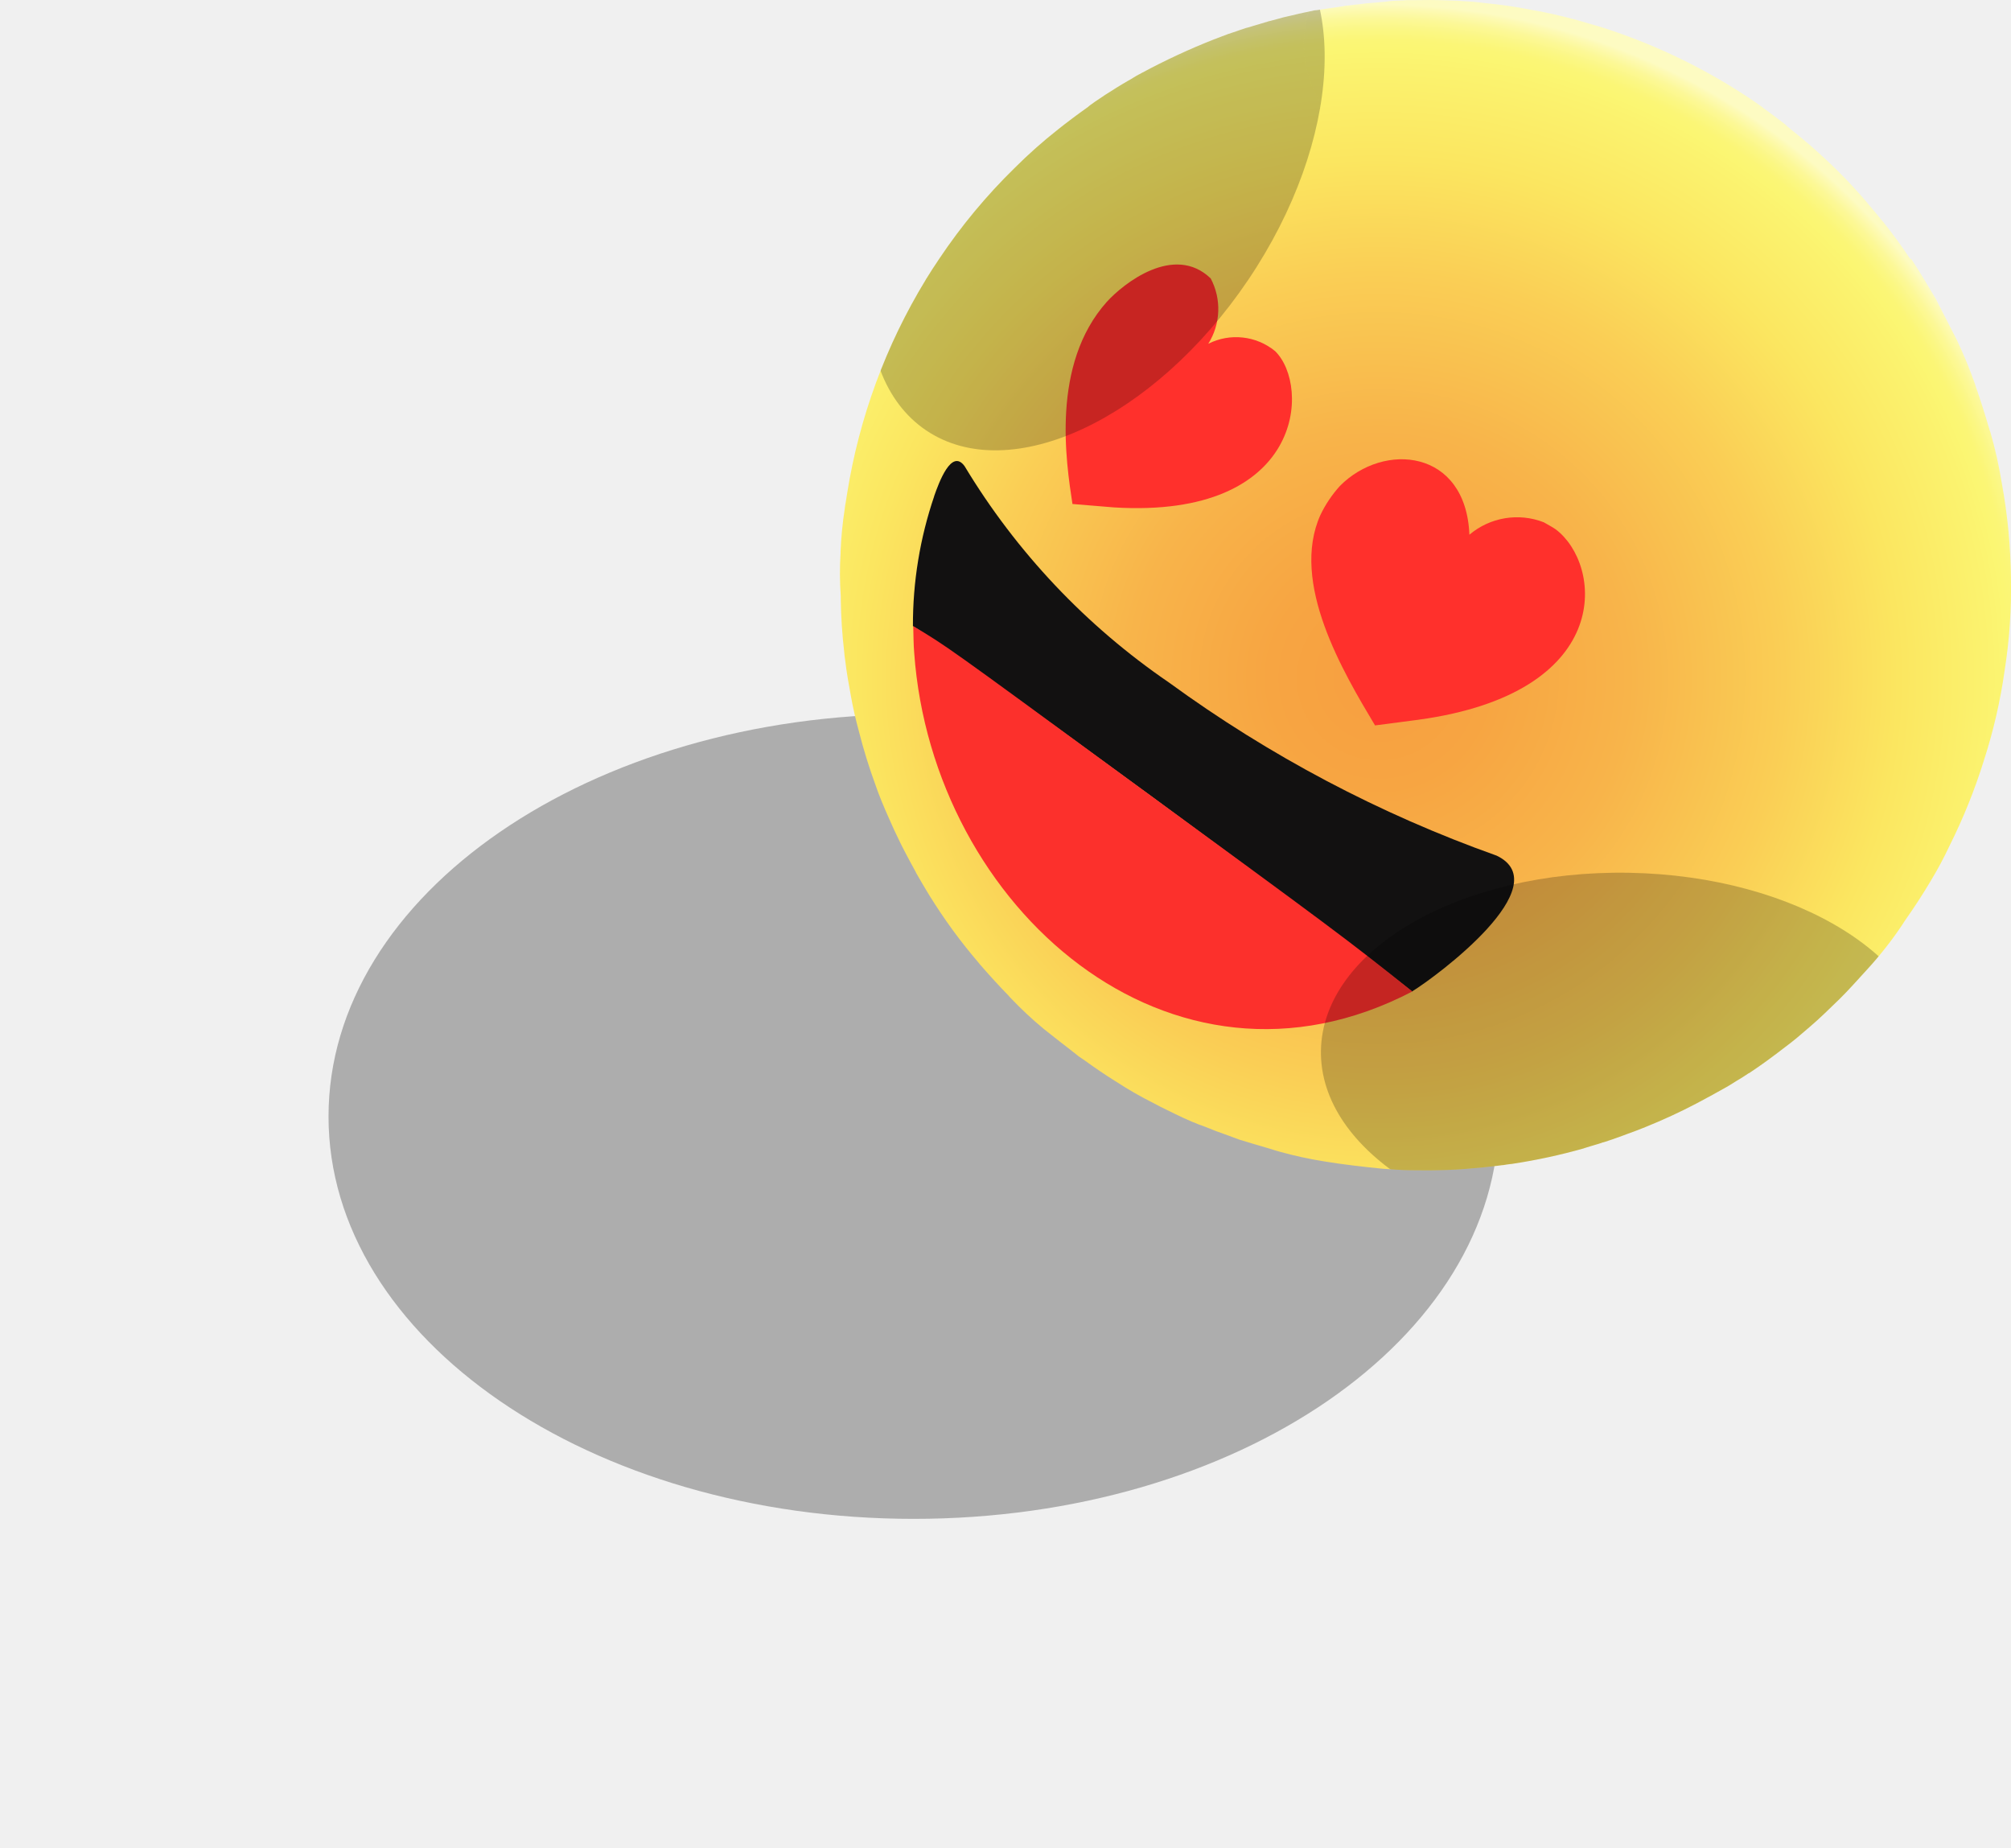
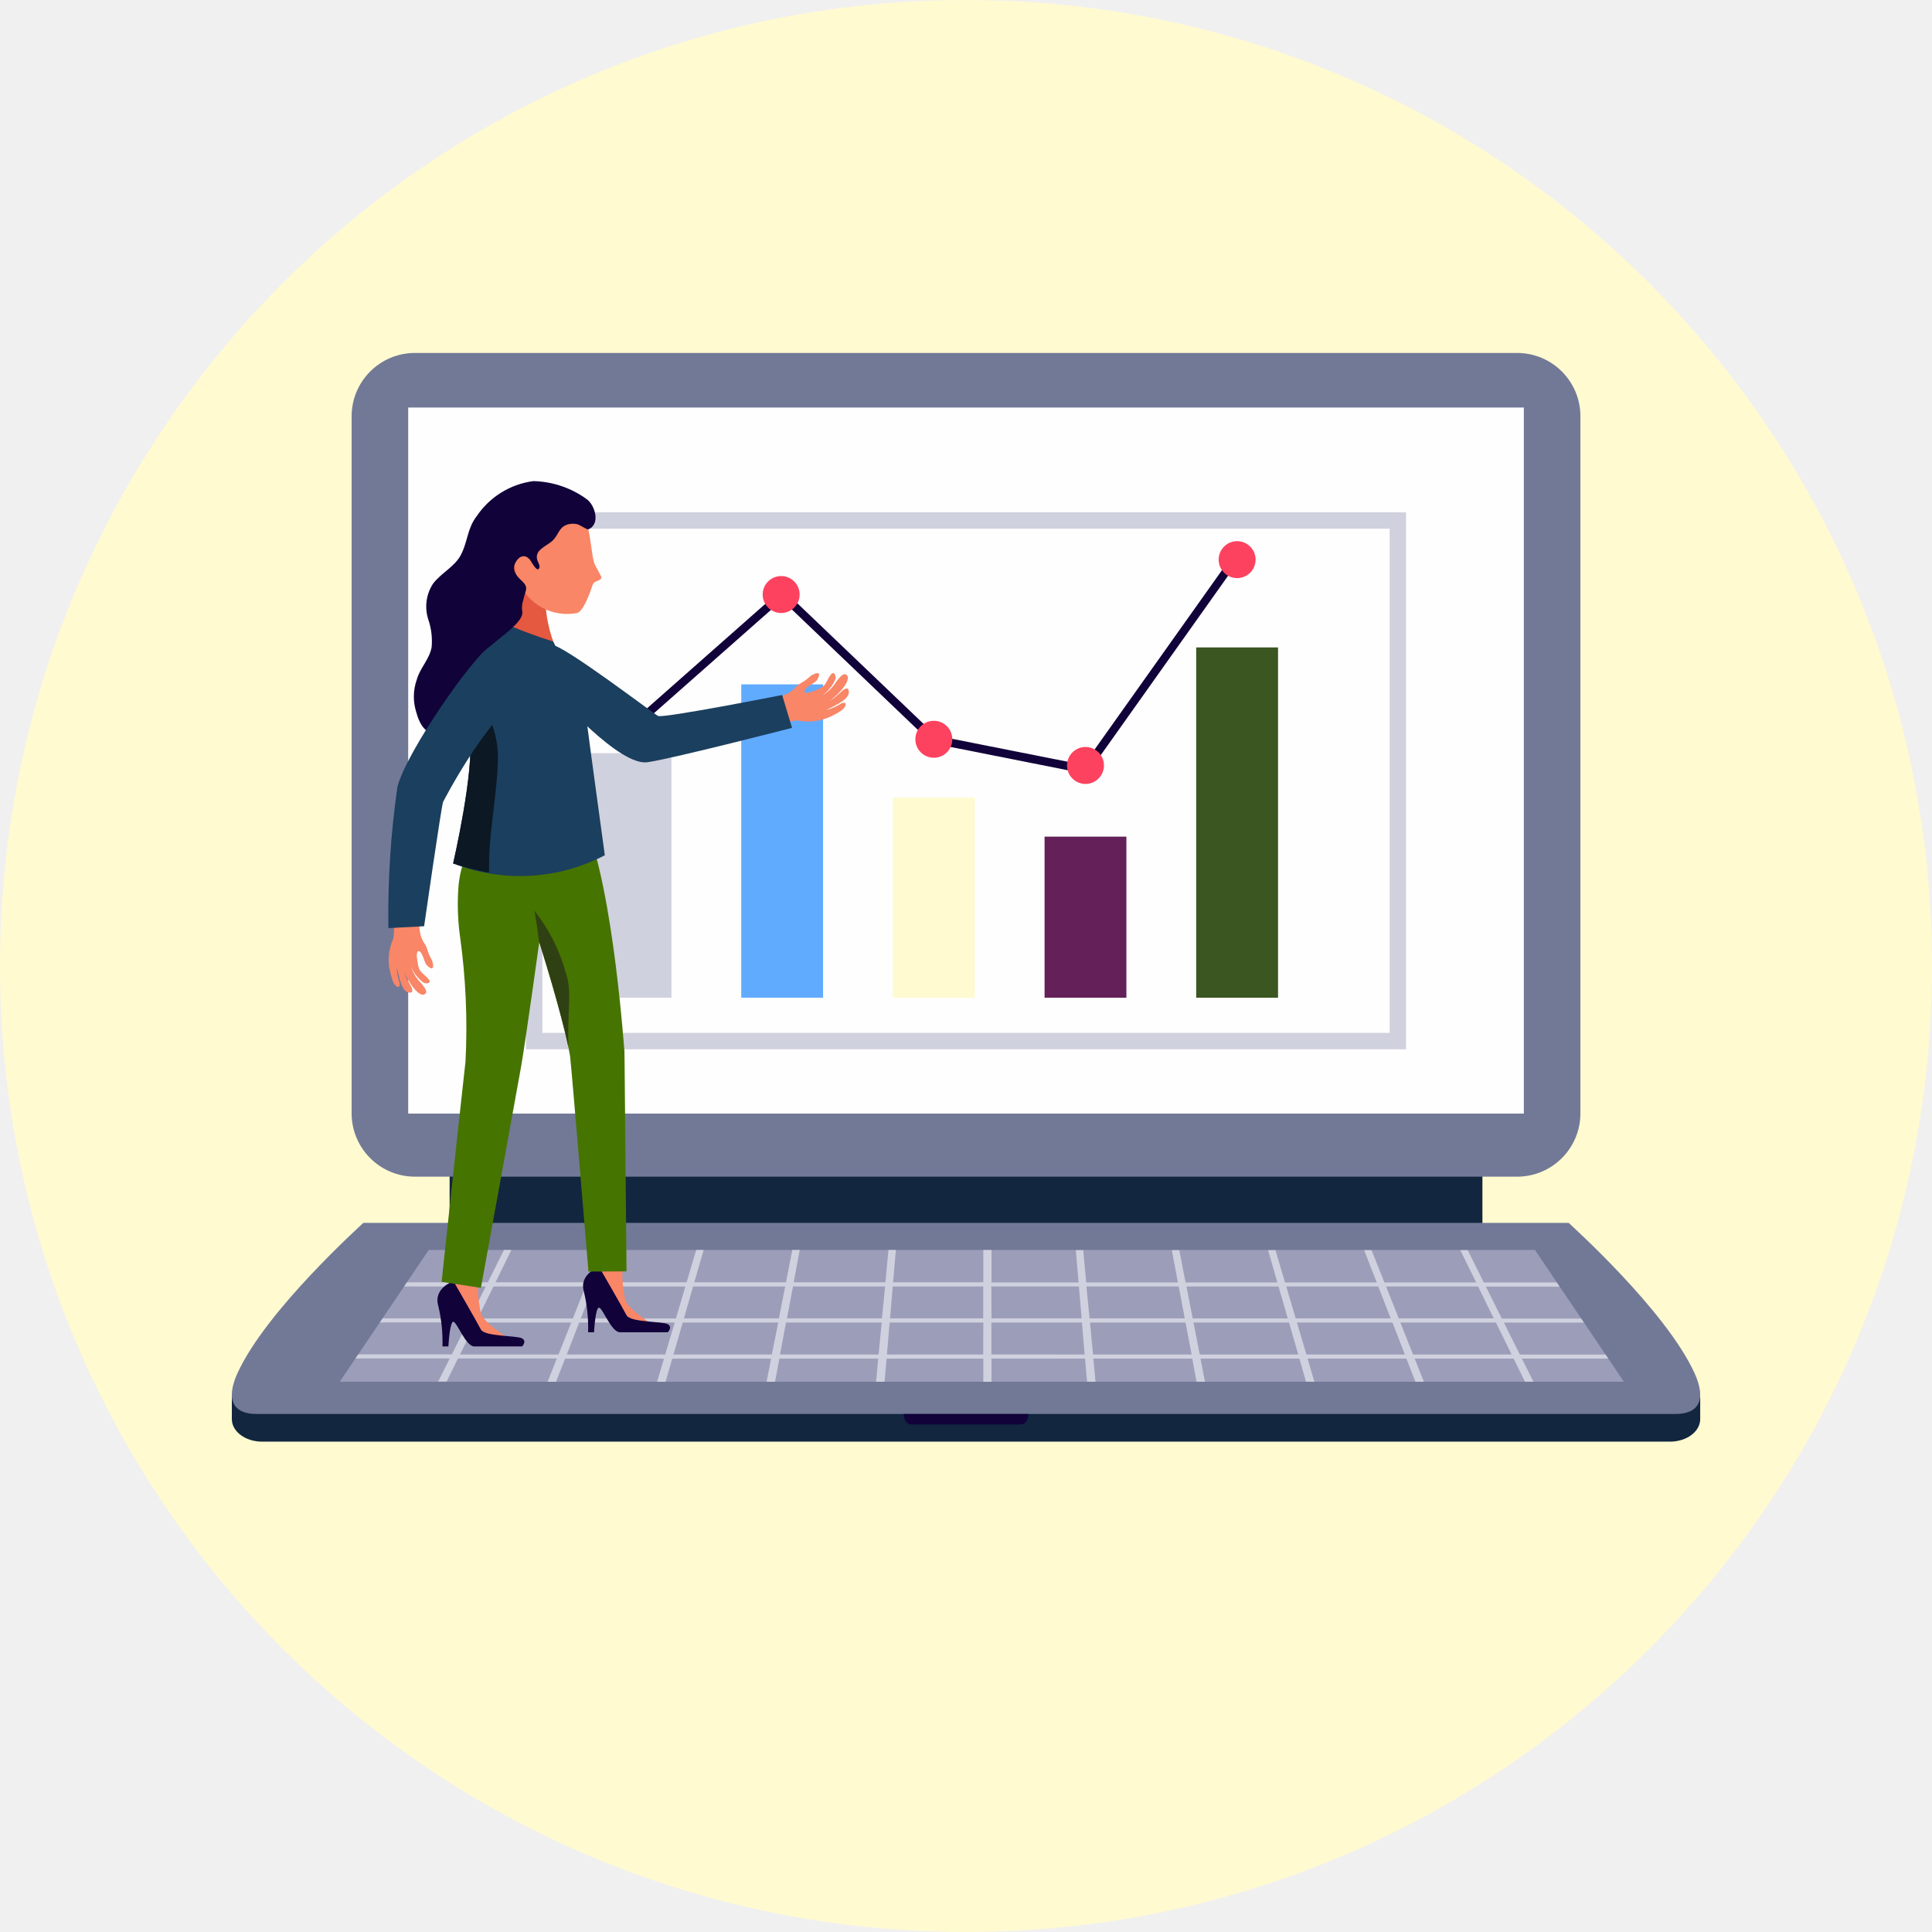
- <svg xmlns="http://www.w3.org/2000/svg" xmlns:xlink="http://www.w3.org/1999/xlink" width="82.478" height="75.758" viewBox="0 0 82.478 75.758">
+ <svg xmlns="http://www.w3.org/2000/svg" width="96" height="96" viewBox="0 0 96 96">
  <defs>
-     <radialGradient id="radial-gradient" cx="0.471" cy="0.58" r="0.575" gradientTransform="matrix(-0.999, -0.004, -0.004, 1, 0.933, 0.001)" gradientUnits="objectBoundingBox">
-       <stop offset="0" stop-color="#f79f40" />
-       <stop offset="0.163" stop-color="#f7a542" />
-       <stop offset="0.371" stop-color="#f8b44a" />
-       <stop offset="0.601" stop-color="#face55" />
-       <stop offset="0.771" stop-color="#fbe660" />
-       <stop offset="0.91" stop-color="#fbf36f" />
-       <stop offset="0.932" stop-color="#fbf672" />
-       <stop offset="0.947" stop-color="#fbf676" />
-       <stop offset="0.962" stop-color="#fbf783" />
-       <stop offset="0.978" stop-color="#fcf897" />
-       <stop offset="0.994" stop-color="#fdfab4" />
-       <stop offset="1" stop-color="#fdfbc2" />
-     </radialGradient>
    <clipPath id="clip-path">
-       <path id="Trazado_116496" data-name="Trazado 116496" d="M52.65,29.84v-.06c0-.11-.03-.77-.15-1.75-.01-.09-.02-.17-.03-.26-.02-.12-.04-.25-.06-.38a23.894,23.894,0,0,0-3.15-8.77c0-.01-.01-.01-.01-.02-.17-.29-.35-.57-.54-.85h0a23.353,23.353,0,0,0-3.06-3.74,20.449,20.449,0,0,0-1.77-1.6c-.39-.32-.78-.62-1.19-.91a.265.265,0,0,1-.06-.05l-.05-.04-.21-.15c-.26-.18-.55-.37-.86-.57h0c-.01-.01-.02-.01-.03-.02-.15-.09-.3-.19-.47-.28-.07-.04-.15-.09-.22-.13s-.12-.07-.19-.11a1.092,1.092,0,0,0-.15-.08,25.413,25.413,0,0,0-2.93-1.4c-.26-.11-.47-.18-.58-.23l-.18-.07-.18-.07c-.01,0-.02-.01-.03-.01l-.04-.01-.3-.1-.04-.01c-.01,0-.03-.01-.04-.01l-.2-.07a2.759,2.759,0,0,0-.27-.08l-.23-.07c-.04-.01-.09-.03-.13-.04-.01,0-.03-.01-.04-.01s-.03-.01-.05-.01a.636.636,0,0,1-.07-.02l-.26-.07-.22-.06c-.07-.02-.14-.03-.21-.05h-.01l-.13-.03-.25-.06-.18-.04a2.049,2.049,0,0,0-.24-.05c-.01,0-.03-.01-.04-.01-.06-.01-.12-.03-.18-.04l-.11-.02-.13-.03h-.02l-.04-.01c-.02,0-.05-.01-.07-.01a1.766,1.766,0,0,1-.2-.04.6.6,0,0,0-.12-.02h0a2.068,2.068,0,0,1-.22-.04l-.19-.03c-.03-.01-.07-.01-.11-.02a.985.985,0,0,0-.17-.02,1,1,0,0,0-.16-.02l-.27-.03-.25-.03c-.03,0-.05-.01-.08-.01h-.02a1.641,1.641,0,0,0-.23-.02l-.34-.03c-.08-.01-.16-.01-.23-.02-.09-.01-.17-.01-.26-.02s-.18-.01-.27-.02A.97.97,0,0,1,29.76,7h-.37c-.48-.01-.96-.01-1.45,0-.11,0-.21,0-.31.01s-.22.01-.32.02c-.07,0-.13.01-.19.01-.16.01-.31.02-.46.04-.05,0-.11.01-.16.01-.22.02-.43.04-.64.07-.1.01-.2.02-.3.04h-.01c-.02,0-.04.01-.06.01q-.24.03-.45.06c-.11.02-.23.04-.34.05-.26.04-.47.08-.61.11-.7.14-1.38.3-2.06.5-.41.11-.77.22-1.21.38a24.021,24.021,0,0,0-5.31,2.61h0c-.17.11-.33.22-.49.33a.265.265,0,0,0-.06.05c-.28.2-.56.4-.84.61a.423.423,0,0,1-.07.05l-.02.02-.02.02c-.01.01-.02.02-.03.02s-.02.01-.03.02c-.08.06-.15.12-.23.18-.15.12-.3.24-.44.36-.08.07-.16.13-.24.2-.16.14-.32.27-.46.4l-.02.02-.02.02c-.03.03-.07.06-.1.09-.75.69-1.21,1.19-1.24,1.22-.23.25-.46.51-.69.77-.16.19-.33.38-.5.59-.01.01-.02.03-.04.04l-.03.03c-.34.42-.69.89-1.08,1.46l-.01.01-.01.01c-.01.01-.01.02-.02.02-.18.26-.36.55-.54.86-.16.26-.32.52-.46.75l-.46.88c-.15.29-.29.56-.42.82a16.758,16.758,0,0,0-.76,1.82h0v.01c-.22.6-.42,1.23-.6,1.84l-.01.02a.037.037,0,0,1-.01.03,17.968,17.968,0,0,0-.5,2.13,23.506,23.506,0,0,0-.17,7.66,22.794,22.794,0,0,0,.82,3.68,23.944,23.944,0,0,0,1.38,3.51,15.311,15.311,0,0,0,.75,1.42c.32.56.68,1.11,1.06,1.66.04.07.09.13.13.2a16,16,0,0,0,1.39,1.8c.34.37.78.88,1.14,1.24s.83.82,1.22,1.15h0c.42.37.6.53.99.83q.72.585,1.47,1.08h.01c.16.11.32.22.49.32.19.12.38.24.55.34.09.05.22.13.36.21a.573.573,0,0,1,.07.04c.15.09.33.18.52.29.04.02.09.05.13.07a22.789,22.789,0,0,0,2.12,1c.18.07.42.17.7.28l.24.09.42.15.3.1.11.03c.01,0,.01,0,.02.01l.16.05a2.759,2.759,0,0,0,.27.08l.26.08c.01,0,.02,0,.02.01a22.1,22.1,0,0,0,2.96.66l.09.01c.08.01.17.03.27.04h.03l.23.03.53.06c.24.03.56.05.79.07s.49.03.74.04h.02c.13.01.25.01.37.01.33.01.77,0,1.1.01s.79-.03,1.13-.05c.72-.06,1.68-.17,2.39-.28a18.747,18.747,0,0,0,1.84-.38c.14-.04.28-.08.43-.12.43-.12.87-.25,1.24-.36l.43-.16c.35-.12.69-.25,1.03-.38l.17-.06c.4-.15.89-.38,1.32-.59.19-.09.37-.18.55-.28a15.71,15.71,0,0,0,1.56-.88c.02-.01.03-.02.05-.03.41-.26.82-.52,1.22-.81.09-.06.18-.12.26-.17l.44-.34c.12-.09.23-.18.35-.27l.66-.52a14.289,14.289,0,0,0,1.37-1.26l.03-.03.07-.07c.35-.35.74-.77,1.2-1.29a.138.138,0,0,0,.03-.04h0a20.958,20.958,0,0,0,2.02-2.71c.01-.01.01-.02.02-.03.19-.3.38-.61.57-.95v-.01h0c.08-.14.16-.29.24-.44.11-.2.22-.41.31-.59l.09-.18c.16-.32.31-.65.47-.99.21-.47.41-.94.56-1.36h0c.26-.7.5-1.44.71-2.23.13-.48.25-.96.33-1.41.1-.48.18-.98.25-1.5.02-.12.03-.23.05-.34.08-.69.14-1.41.16-2.14v-.13C52.68,31.04,52.68,30.45,52.65,29.84Z" transform="translate(-4.654 -6.992)" />
-     </clipPath>
-     <linearGradient id="linear-gradient" x1="-0.166" y1="-323.933" x2="-1.166" y2="-323.933" gradientUnits="objectBoundingBox">
-       <stop offset="0" stop-color="#19b79c" />
-       <stop offset="0.405" stop-color="#1dbb9e" />
-       <stop offset="0.825" stop-color="#2ac8a3" />
-       <stop offset="0.997" stop-color="#31cfa6" />
-     </linearGradient>
-     <linearGradient id="linear-gradient-2" x1="-2.106" y1="-363.238" x2="-3.08" y2="-363.238" xlink:href="#linear-gradient" />
-     <clipPath id="clip-path-2">
-       <path id="Trazado_116504" data-name="Trazado 116504" d="M4.652,29.65v-.06a15.757,15.757,0,0,1,.17-1.74,2.335,2.335,0,0,1,.04-.26c.02-.12.04-.25.06-.38a24.088,24.088,0,0,1,3.22-8.75c0-.01.01-.01.01-.02.18-.29.36-.57.55-.85h0a23.39,23.39,0,0,1,3.09-3.72,20.134,20.134,0,0,1,1.78-1.58q.585-.465,1.2-.9a.265.265,0,0,0,.06-.05l.05-.04.21-.15c.26-.18.55-.37.86-.56h0c.01-.01.02-.01.03-.02.15-.09.31-.19.47-.28a2.53,2.53,0,0,0,.22-.13c.06-.04.12-.07.19-.11.05-.03.1-.05.15-.08a27.308,27.308,0,0,1,2.95-1.37c.26-.1.47-.18.58-.22l.18-.06.18-.06c.01,0,.02-.01.03-.01l.05-.02.3-.1.04-.01c.01,0,.03-.01.04-.01l.2-.06c.08-.02.19-.06.27-.08l.23-.07a.647.647,0,0,0,.13-.04c.01,0,.03-.01.04-.01s.03-.01.05-.01a.637.637,0,0,0,.07-.02l.26-.07.22-.06c.07-.02.14-.03.21-.05h.01l.13-.03c.08-.02.18-.04.25-.06l.18-.04c.08-.02.16-.03.24-.05.01,0,.03-.01.04-.01a1.163,1.163,0,0,0,.18-.04l.11-.01.13-.02h.02l.04-.01c.02,0,.05-.01.07-.01l.2-.03c.04-.01.09-.01.13-.02h0l.22-.03.19-.03a.516.516,0,0,0,.11-.02.985.985,0,0,1,.17-.02c.06-.01.11-.01.16-.02l.27-.03.25-.03c.03,0,.05-.01.08-.01h.02c.07-.01.15-.01.23-.02l.34-.03c.08-.01.16-.01.23-.02a1.569,1.569,0,0,1,.24-.03,2.437,2.437,0,0,1,.27-.01.86.86,0,0,1,.16-.01l.15-.01h.24c.49-.01.97-.01,1.45.01.11,0,.21.01.31.01s.22.01.32.02c.07,0,.13.01.19.01.16.01.31.02.46.04.05.01.11.01.16.02.22.02.43.05.64.07.1.01.2.03.3.04h.01c.02,0,.04.01.06.01.16.02.31.05.45.07l.34.06c.26.05.47.09.6.11.69.14,1.38.31,2.06.52.41.11.76.23,1.21.39a24.178,24.178,0,0,1,5.28,2.65h0c.16.11.33.22.49.34a.265.265,0,0,1,.06.05c.28.2.56.41.83.62a.424.424,0,0,0,.07.05l.02.02.02.02.03.03c.01.01.02.01.02.02.08.06.15.12.22.18.15.12.3.24.44.36.08.07.16.14.24.2.16.14.31.28.46.41l.02.02.02.02c.03.03.07.06.1.09.75.69,1.2,1.2,1.23,1.23.23.25.46.51.68.78.16.19.32.38.49.59.01.01.02.03.04.04l.02.03c.33.42.69.89,1.07,1.47l.04.01.01.01c.01.01.01.02.02.02.17.26.36.56.54.86.16.26.31.53.45.75l.45.88c.15.29.29.56.42.82a18.431,18.431,0,0,1,.75,1.83h0v.01c.21.6.41,1.23.59,1.85l.01.02a.037.037,0,0,0,.01.03,17.59,17.59,0,0,1,.48,2.14,22.71,22.71,0,0,1,.37,3.87,21.465,21.465,0,0,1-.26,3.8,21.96,21.96,0,0,1-.85,3.68,23.286,23.286,0,0,1-1.41,3.5,15.244,15.244,0,0,1-.76,1.42c-.33.56-.69,1.11-1.07,1.65-.04.07-.09.13-.13.2a15.2,15.2,0,0,1-1.41,1.79c-.34.37-.79.88-1.15,1.23s-.84.82-1.22,1.14h0c-.43.37-.6.52-1,.82-.49.38-.98.74-1.48,1.07H41.9c-.16.11-.32.21-.49.31-.19.12-.38.24-.55.33-.09.05-.22.12-.36.2a.574.574,0,0,0-.07.04c-.15.08-.33.18-.52.28-.04.02-.09.05-.13.07a23.108,23.108,0,0,1-2.12.98c-.18.07-.42.17-.71.27l-.24.09-.42.15-.3.1-.11.03c-.01,0-.01,0-.02.01l-.16.05c-.08.02-.19.06-.27.08l-.26.08c-.01,0-.02,0-.02.01a23.962,23.962,0,0,1-2.96.64l-.09.01c-.08.01-.17.02-.27.04H31.8l-.23.03-.53.06c-.24.02-.56.05-.79.07s-.49.03-.74.04h-.02c-.13,0-.25.01-.37.01-.33.01-.77,0-1.1,0s-.79-.04-1.13-.06c-.72-.07-1.68-.18-2.39-.3a16.281,16.281,0,0,1-1.84-.4c-.14-.04-.28-.08-.43-.13-.43-.12-.87-.26-1.24-.37l-.43-.16c-.35-.12-.69-.25-1.03-.39l-.17-.06c-.4-.15-.88-.38-1.32-.6-.19-.09-.37-.18-.55-.28a15.612,15.612,0,0,1-1.55-.89.219.219,0,0,0-.05-.03c-.41-.26-.81-.53-1.21-.82-.09-.06-.17-.12-.25-.17L14,49.97c-.12-.09-.23-.18-.35-.27l-.66-.52a15.233,15.233,0,0,1-1.36-1.27l-.03-.03-.06-.07c-.34-.35-.74-.78-1.19-1.3a.138.138,0,0,1-.03-.04h0a21.889,21.889,0,0,1-2-2.73c-.01-.01-.01-.02-.02-.03-.18-.3-.37-.61-.56-.95v-.01h0c-.08-.14-.16-.29-.24-.44-.11-.21-.22-.41-.31-.59l-.09-.18c-.16-.32-.31-.65-.46-.99-.21-.47-.41-.95-.55-1.36h0a22.441,22.441,0,0,1-.69-2.23c-.13-.48-.24-.96-.32-1.41-.09-.49-.18-.98-.24-1.5-.02-.12-.03-.23-.04-.34a21.166,21.166,0,0,1-.14-2.14v-.13A13.347,13.347,0,0,1,4.652,29.65Z" transform="translate(-4.627 -6.983)" fill="url(#radial-gradient)" />
+       <rect id="Rectángulo_375627" data-name="Rectángulo 375627" width="72.962" height="54.098" fill="#12263f" />
    </clipPath>
  </defs>
-   <g id="Grupo_157926" data-name="Grupo 157926" transform="translate(13.474)">
-     <ellipse id="Elipse_4737" data-name="Elipse 4737" cx="24" cy="16.5" rx="24" ry="16.5" transform="translate(0 29.284)" fill="#0b0b0b" opacity="0.292" style="mix-blend-mode: multiply;isolation: isolate" />
-     <path id="Trazado_116493" data-name="Trazado 116493" d="M4.652,29.65v-.06a15.757,15.757,0,0,1,.17-1.74,2.335,2.335,0,0,1,.04-.26c.02-.12.04-.25.06-.38a24.088,24.088,0,0,1,3.22-8.75c0-.01.01-.01.01-.02.18-.29.36-.57.55-.85h0a23.39,23.39,0,0,1,3.09-3.72,20.134,20.134,0,0,1,1.78-1.58q.585-.465,1.2-.9a.265.265,0,0,0,.06-.05l.05-.04.21-.15c.26-.18.55-.37.86-.56h0c.01-.01.02-.01.03-.02.15-.09.31-.19.47-.28a2.53,2.53,0,0,0,.22-.13c.06-.04.12-.07.19-.11.05-.03.1-.05.15-.08a27.308,27.308,0,0,1,2.95-1.37c.26-.1.47-.18.58-.22l.18-.06.18-.06c.01,0,.02-.01.03-.01l.05-.02.3-.1.04-.01c.01,0,.03-.01.04-.01l.2-.06c.08-.02.19-.06.27-.08l.23-.07a.647.647,0,0,0,.13-.04c.01,0,.03-.01.04-.01s.03-.01.05-.01a.637.637,0,0,0,.07-.02l.26-.07.22-.06c.07-.02.14-.03.21-.05h.01l.13-.03c.08-.02.18-.04.25-.06l.18-.04c.08-.02.16-.03.24-.05.01,0,.03-.01.04-.01a1.163,1.163,0,0,0,.18-.04l.11-.01.13-.02h.02l.04-.01c.02,0,.05-.01.07-.01l.2-.03c.04-.01.09-.01.13-.02h0l.22-.03.19-.03a.516.516,0,0,0,.11-.02.985.985,0,0,1,.17-.02c.06-.01.11-.01.16-.02l.27-.03.25-.03c.03,0,.05-.01.08-.01h.02c.07-.01.15-.01.23-.02l.34-.03c.08-.01.16-.01.23-.02a1.569,1.569,0,0,1,.24-.03,2.437,2.437,0,0,1,.27-.01.86.86,0,0,1,.16-.01l.15-.01h.24c.49-.01.97-.01,1.45.01.11,0,.21.01.31.01s.22.01.32.02c.07,0,.13.01.19.01.16.01.31.02.46.04.05.01.11.01.16.02.22.02.43.05.64.07.1.01.2.03.3.04h.01c.02,0,.04.01.06.01.16.02.31.05.45.07l.34.06c.26.05.47.09.6.11.69.14,1.38.31,2.06.52.41.11.76.23,1.21.39a24.178,24.178,0,0,1,5.28,2.65h0c.16.11.33.22.49.34a.265.265,0,0,1,.06.05c.28.2.56.41.83.62a.424.424,0,0,0,.07.05l.02.02.02.02.03.03c.01.01.02.01.02.02.08.06.15.12.22.18.15.12.3.24.44.36.08.07.16.14.24.2.16.14.31.28.46.41l.02.02.02.02c.03.03.07.06.1.09.75.69,1.2,1.2,1.23,1.23.23.25.46.51.68.78.16.19.32.38.49.59.01.01.02.03.04.04l.02.03c.33.42.69.89,1.07,1.47l.04.01.01.01c.01.01.01.02.02.02.17.26.36.56.54.86.16.26.31.53.45.75l.45.88c.15.29.29.56.42.82a18.431,18.431,0,0,1,.75,1.83h0v.01c.21.6.41,1.23.59,1.85l.01.02a.037.037,0,0,0,.01.03,17.59,17.59,0,0,1,.48,2.14,22.71,22.71,0,0,1,.37,3.87,21.465,21.465,0,0,1-.26,3.8,21.96,21.96,0,0,1-.85,3.68,23.286,23.286,0,0,1-1.41,3.5,15.244,15.244,0,0,1-.76,1.42c-.33.56-.69,1.11-1.07,1.65-.04.07-.09.13-.13.2a15.2,15.2,0,0,1-1.41,1.79c-.34.37-.79.88-1.15,1.23s-.84.82-1.22,1.14h0c-.43.37-.6.52-1,.82-.49.38-.98.74-1.48,1.07H41.9c-.16.11-.32.21-.49.31-.19.12-.38.24-.55.33-.09.05-.22.12-.36.2a.574.574,0,0,0-.07.04c-.15.08-.33.18-.52.28-.04.02-.09.05-.13.07a23.108,23.108,0,0,1-2.12.98c-.18.07-.42.17-.71.27l-.24.09-.42.15-.3.1-.11.03c-.01,0-.01,0-.02.01l-.16.05c-.08.02-.19.06-.27.08l-.26.08c-.01,0-.02,0-.02.01a23.962,23.962,0,0,1-2.96.64l-.09.01c-.08.01-.17.02-.27.04H31.8l-.23.03-.53.06c-.24.02-.56.05-.79.07s-.49.03-.74.04h-.02c-.13,0-.25.01-.37.01-.33.01-.77,0-1.1,0s-.79-.04-1.13-.06c-.72-.07-1.68-.18-2.39-.3a16.281,16.281,0,0,1-1.84-.4c-.14-.04-.28-.08-.43-.13-.43-.12-.87-.26-1.24-.37l-.43-.16c-.35-.12-.69-.25-1.03-.39l-.17-.06c-.4-.15-.88-.38-1.32-.6-.19-.09-.37-.18-.55-.28a15.612,15.612,0,0,1-1.55-.89.219.219,0,0,0-.05-.03c-.41-.26-.81-.53-1.21-.82-.09-.06-.17-.12-.25-.17L14,49.97c-.12-.09-.23-.18-.35-.27l-.66-.52a15.233,15.233,0,0,1-1.36-1.27l-.03-.03-.06-.07c-.34-.35-.74-.78-1.19-1.3a.138.138,0,0,1-.03-.04h0a21.889,21.889,0,0,1-2-2.73c-.01-.01-.01-.02-.02-.03-.18-.3-.37-.61-.56-.95v-.01h0c-.08-.14-.16-.29-.24-.44-.11-.21-.22-.41-.31-.59l-.09-.18c-.16-.32-.31-.65-.46-.99-.21-.47-.41-.95-.55-1.36h0a22.441,22.441,0,0,1-.69-2.23c-.13-.48-.24-.96-.32-1.41-.09-.49-.18-.98-.24-1.5-.02-.12-.03-.23-.04-.34a21.166,21.166,0,0,1-.14-2.14v-.13A13.347,13.347,0,0,1,4.652,29.65Z" transform="translate(16.349 -6.983)" fill="url(#radial-gradient)" />
-     <g id="Grupo_86225" data-name="Grupo 86225" transform="translate(20.955 0.009)" clip-path="url(#clip-path)">
-       <path id="Trazado_116494" data-name="Trazado 116494" d="M50.67,21.64a4.37,4.37,0,0,1,.18-.46C50.8,21.33,50.74,21.48,50.67,21.64Z" transform="translate(-48.844 -6.992)" fill="url(#linear-gradient)" />
-       <path id="Trazado_116495" data-name="Trazado 116495" d="M4.7,34.92c.03-.14.05-.28.08-.41C4.75,34.65,4.73,34.79,4.7,34.92Z" transform="translate(43.196 -6.992)" fill="url(#linear-gradient-2)" />
+   <g id="Grupo_1071187" data-name="Grupo 1071187" transform="translate(-919.333 -424)">
+     <g id="Grupo_1069952" data-name="Grupo 1069952">
+       <g id="Grupo_1016873" data-name="Grupo 1016873" transform="translate(4)">
+         <g id="Grupo_246409" data-name="Grupo 246409" transform="translate(-436 129)">
+           <circle id="Elipse_4282" data-name="Elipse 4282" cx="48" cy="48" r="48" transform="translate(1351.333 295)" fill="#fffad0" />
+         </g>
+       </g>
    </g>
-     <path id="Trazado_116497" data-name="Trazado 116497" d="M25.873,27.33A16.375,16.375,0,0,0,25,32.66c2.26,1.39,16.97,12.2,20.47,14.98,1.03-.63,6.02-4.35,3.47-5.57a52.925,52.925,0,0,1-13.44-7.1,28.664,28.664,0,0,1-8.38-8.87c-.54-.75-1.06.69-1.25,1.23" transform="translate(-1.032 -6.983)" fill="#121111" />
-     <path id="Trazado_116499" data-name="Trazado 116499" d="M29.22,33.76c.75,10.43,10.52,19.05,20.43,13.88-2.65-2.12-3.33-2.62-11.66-8.71-7.45-5.46-7.45-5.46-8.81-6.27.01.33.01.77.04,1.1" transform="translate(-5.199 -6.983)" fill="#fc302c" />
-     <g id="Grupo_86231" data-name="Grupo 86231" transform="translate(40.307 18.833)">
-       <path id="Trazado_116501" data-name="Trazado 116501" d="M22.473,28.1c-1.25,2.78.93,6.44,2.24,8.63.65-.09,1.52-.19,2.17-.29,7.67-1.22,7.14-6.32,5.24-7.75-.14-.1-.34-.2-.49-.29a3.024,3.024,0,0,0-3.05.51c-.14-3.51-3.51-3.82-5.31-2a4.969,4.969,0,0,0-.8,1.19" transform="translate(-22.099 -25.816)" fill="#ff302c" />
-     </g>
-     <g id="Grupo_86232" data-name="Grupo 86232" transform="translate(30.232 10.846)">
-       <path id="Trazado_116503" data-name="Trazado 116503" d="M35.806,19.36c-2.3,2.57-1.67,6.58-1.41,8.29.51.04,1.19.1,1.7.14,7.78.48,8.08-4.98,6.61-6.41a2.529,2.529,0,0,0-2.74-.3,2.679,2.679,0,0,0,.1-2.68c-1.5-1.44-3.58.21-4.26.96" transform="translate(-34.117 -17.829)" fill="#ff302c" />
-     </g>
-     <g id="Enmascarar_grupo_59" data-name="Enmascarar grupo 59" transform="translate(20.976 0)" clip-path="url(#clip-path-2)">
-       <g id="Grupo_86233" data-name="Grupo 86233" transform="translate(-2.683 -7.272)" opacity="0.561" style="mix-blend-mode: multiply;isolation: isolate">
-         <g id="Grupo_86230" data-name="Grupo 86230" transform="translate(0)">
-           <ellipse id="Elipse_4734" data-name="Elipse 4734" cx="12.5" cy="7.5" rx="12.5" ry="7.5" transform="translate(21.707 1.557)" fill="#fff" opacity="0.743" />
-           <ellipse id="Elipse_4735" data-name="Elipse 4735" cx="12.5" cy="7.5" rx="12.5" ry="7.5" transform="translate(26.415 8.388) rotate(124)" opacity="0.387" />
-           <ellipse id="Elipse_4736" data-name="Elipse 4736" cx="12.5" cy="7.5" rx="12.5" ry="7.5" transform="matrix(-1, -0.017, 0.017, -1, 47.282, 58.274)" opacity="0.387" />
+     <g id="Grupo_1071181" data-name="Grupo 1071181" transform="translate(930.853 441.538)">
+       <rect id="Rectángulo_375620" data-name="Rectángulo 375620" width="51.32" height="7.536" transform="translate(10.821 35.775)" fill="#12263f" />
+       <g id="Grupo_1071180" data-name="Grupo 1071180">
+         <g id="Grupo_1071179" data-name="Grupo 1071179" clip-path="url(#clip-path)">
+           <path id="Trazado_807873" data-name="Trazado 807873" d="M66.005,40.93H11.241a3.147,3.147,0,0,1-3.147-3.147V3.147A3.147,3.147,0,0,1,11.241,0H66.005a3.147,3.147,0,0,1,3.147,3.147V37.783a3.147,3.147,0,0,1-3.147,3.147" transform="translate(-2.142)" fill="#727997" />
+           <rect id="Rectángulo_375621" data-name="Rectángulo 375621" width="55.436" height="35.083" transform="translate(8.763 2.712)" fill="#fefefe" />
+           <path id="Trazado_807874" data-name="Trazado 807874" d="M0,70.523v1.118c0,.619.674,1.121,1.505,1.121H71.457c.831,0,1.505-.5,1.505-1.121V70.523Z" transform="translate(0 -18.665)" fill="#12263f" />
+           <path id="Trazado_807875" data-name="Trazado 807875" d="M36.481,58.784H6.534c-.1.107-4.809,4.322-6.247,7.453-.615,1.338-.213,2.042.932,2.042H71.743c1.145,0,1.546-.7.932-2.042-1.438-3.131-6.146-7.345-6.247-7.453Z" transform="translate(0 -15.558)" fill="#727997" />
+           <path id="Trazado_807876" data-name="Trazado 807876" d="M71.1,67.162H7.293l4.422-6.547H66.68Z" transform="translate(-1.93 -16.043)" fill="#9c9eb9" />
+           <path id="Trazado_807877" data-name="Trazado 807877" d="M70.606,66.013l-.138-.2H66.209l-.793-1.588h3.978l-.138-.2H65.314l-.793-1.588h3.662l-.138-.205H64.419l-.8-1.607h-.368l.79,1.607H59.48l-.639-1.607h-.368l.627,1.607H54.541l-.476-1.607H53.7l.463,1.607H49.6l-.313-1.607h-.368l.3,1.607H44.663l-.149-1.607h-.368l.137,1.607H39.956V60.616H39.55v1.607H35.066l.137-1.607h-.368l-.149,1.607H30.126l.3-1.607h-.368l-.313,1.607H25.188l.463-1.607h-.368l-.476,1.607H20.249l.627-1.607h-.368l-.639,1.607H15.309l.79-1.607h-.368l-.8,1.607H10.908l-.138.205h4.057l-.793,1.588H9.7l-.138.2h4.373l-.793,1.588H8.487l-.139.2h4.688l-.574,1.149h.419l.565-1.149h4.914L17.9,67.163h.419l.448-1.149h4.914l-.34,1.149h.419l.332-1.149h4.913l-.224,1.149H29.2l.215-1.149h4.914l-.107,1.149h.42l.1-1.149H39.55v1.149h.405V66.013h4.65l.1,1.149h.419l-.107-1.149h4.913l.215,1.149h.419l-.224-1.149h4.914l.331,1.149H56l-.34-1.149h4.913l.448,1.149h.419l-.457-1.149H65.9l.565,1.149h.419l-.574-1.149ZM20.168,62.429h4.578l-.471,1.588H19.549Zm-4.959,0h4.577l-.632,1.588H14.428Zm3.233,3.38H13.548l.78-1.588h4.746Zm5.3,0H18.851l.619-1.588h4.746Zm5.3,0H24.154l.458-1.588h4.746Zm.349-1.793H24.671l.458-1.588h4.577Zm4.955,1.793h-4.9l.3-1.588H34.5Zm.166-1.793H29.792l.3-1.588h4.578Zm5.032,1.793H34.76l.135-1.588H39.55Zm0-1.793H34.913l.135-1.588h4.5Zm.405-1.588H44.3l.135,1.588h-4.48Zm0,3.38V64.221h4.5l.135,1.588Zm24.184-3.38.78,1.588H60.193l-.632-1.588Zm-4.96,0,.619,1.588H55.072l-.47-1.588Zm-14.5,0H49.26l.3,1.588H44.829ZM45,65.809l-.148-1.588h4.746l.3,1.588Zm4.646-3.38H54.22l.458,1.588H49.951Zm.657,3.38-.309-1.588h4.746l.458,1.588Zm5.3,0-.47-1.588h4.746l.618,1.588Zm5.3,0-.632-1.588H65.02l.781,1.588Z" transform="translate(-2.209 -16.043)" fill="#d0d1de" />
+           <path id="Trazado_807878" data-name="Trazado 807878" d="M48.5,71.7H45.4a.635.635,0,0,0,.154.429.334.334,0,0,0,.235.088h5.419a.334.334,0,0,0,.235-.088A.642.642,0,0,0,51.6,71.7Z" transform="translate(-12.015 -18.976)" fill="#110239" />
+           <path id="Trazado_807879" data-name="Trazado 807879" d="M63.606,37.45H19.876V10.765h43.73Zm-42.914-.816h42.1V11.581h-42.1Z" transform="translate(-5.261 -2.849)" fill="#d0d1de" />
+           <rect id="Rectángulo_375622" data-name="Rectángulo 375622" width="4.066" height="17.406" transform="translate(47.919 14.632)" fill="#3b5620" />
+           <rect id="Rectángulo_375623" data-name="Rectángulo 375623" width="4.066" height="8.004" transform="translate(40.384 24.034)" fill="#632059" />
+           <rect id="Rectángulo_375624" data-name="Rectángulo 375624" width="4.066" height="9.941" transform="translate(32.848 22.097)" fill="#fffad0" />
+           <path id="Trazado_807901" data-name="Trazado 807901" d="M0,0H4.066V15.57H0Z" transform="translate(25.312 16.468)" fill="#61abff" />
+           <rect id="Rectángulo_375626" data-name="Rectángulo 375626" width="4.067" height="12.153" transform="translate(17.777 19.885)" fill="#d0d1de" />
+           <path id="Trazado_807880" data-name="Trazado 807880" d="M49.588,24.517l-7.723-1.534-7.443-7.112L27.027,22.4l-.271-.306,7.677-6.781,7.628,7.289,7.347,1.458,7.459-10.5.332.236Z" transform="translate(-7.082 -3.59)" fill="#110239" />
+           <path id="Trazado_807881" data-name="Trazado 807881" d="M27.529,25.047a.918.918,0,1,1-.918-.918.918.918,0,0,1,.918.918" transform="translate(-6.8 -6.386)" fill="#fd425f" />
+           <path id="Trazado_807882" data-name="Trazado 807882" d="M37.707,15.994a.918.918,0,1,1-.918-.918.918.918,0,0,1,.918.918" transform="translate(-9.494 -3.99)" fill="#fd425f" />
+           <path id="Trazado_807883" data-name="Trazado 807883" d="M48.024,25.775a.918.918,0,1,1-.918-.918.918.918,0,0,1,.918.918" transform="translate(-12.224 -6.579)" fill="#fd425f" />
+           <path id="Trazado_807884" data-name="Trazado 807884" d="M58.271,27.544a.918.918,0,1,1-.918-.918.918.918,0,0,1,.918.918" transform="translate(-14.936 -7.047)" fill="#fd425f" />
+           <path id="Trazado_807885" data-name="Trazado 807885" d="M68.519,13.636a.918.918,0,1,1-.918-.918.918.918,0,0,1,.918.918" transform="translate(-17.649 -3.366)" fill="#fd425f" />
+           <path id="Trazado_807886" data-name="Trazado 807886" d="M36.93,22.81a1.7,1.7,0,0,0,.785-.407,1.015,1.015,0,0,1,.315-.268,2.187,2.187,0,0,0,.39-.273.85.85,0,0,1,.41-.229c.2-.018.093.21,0,.353s-.635.367-.611.561.66-.106.785-.167c.3-.145.316-.392.493-.634.1-.141.193-.174.256.018.046.143-.051.289-.123.407a1.791,1.791,0,0,1-.611.621,2.1,2.1,0,0,0,.629-.521c.1-.12.434-.705.636-.565.406.281-.711,1.314-.977,1.394a2.462,2.462,0,0,0,.667-.483c.121-.109.4-.378.444-.089.069.426-.762.735-1.109.94a2.854,2.854,0,0,0,.716-.317c.31-.157.317.126.027.341a4.094,4.094,0,0,1-.454.26,2.654,2.654,0,0,1-1.7.238c-.241-.026-.711.181-.853.026-.276-.3-.13-.863-.12-1.207" transform="translate(-9.762 -5.724)" fill="#f88667" />
+           <path id="Trazado_807887" data-name="Trazado 807887" d="M32.967,22.22l.493,1.631s-5.769,1.489-7.172,1.707S21.8,22.25,21.8,22.25s-1.052-2.552-.266-2.519c.607.026,5.024,3.4,5.268,3.528s6.164-1.04,6.164-1.04" transform="translate(-5.623 -5.222)" fill="#1b3f5e" />
+           <path id="Trazado_807888" data-name="Trazado 807888" d="M16.1,62.486a6,6,0,0,0,.145,1.622c.187.518,1.519,1.311,1.519,1.311s-1.205.233-1.668-.124A6.969,6.969,0,0,1,14.6,62.822c.071-.243.4-.995.4-.995Z" transform="translate(-3.864 -16.364)" fill="#f88667" />
+           <path id="Trazado_807889" data-name="Trazado 807889" d="M25.86,61.567A5.968,5.968,0,0,0,26,63.189c.187.518,1.519,1.311,1.519,1.311s-1.205.233-1.668-.124A6.963,6.963,0,0,1,24.367,61.9c.071-.243.4-.995.4-.995Z" transform="translate(-6.448 -16.12)" fill="#f88667" />
+           <path id="Trazado_807890" data-name="Trazado 807890" d="M14.691,62.723s-1.011.337-.758,1.221a7.682,7.682,0,0,1,.21,2.022h.295s.063-1.263.253-1.221.611,1.221,1.032,1.221H18.1s.252-.253,0-.4-1.866-.084-2.049-.442-1.363-2.4-1.363-2.4" transform="translate(-3.677 -16.601)" fill="#110239" />
+           <path id="Trazado_807891" data-name="Trazado 807891" d="M24.532,61.765s-1.011.337-.758,1.221a7.682,7.682,0,0,1,.21,2.022h.295s.063-1.263.253-1.221.611,1.221,1.032,1.221h2.38s.252-.253,0-.4-1.866-.085-2.05-.443-1.363-2.4-1.363-2.4" transform="translate(-6.281 -16.347)" fill="#110239" />
+           <path id="Trazado_807892" data-name="Trazado 807892" d="M21.333,31.865s-2.833,1-4.885,0a4.874,4.874,0,0,0-1.441,3.174,11.647,11.647,0,0,0,.084,2.394,32.864,32.864,0,0,1,.272,6.209c-.316,2.806-1.188,10.947-1.188,10.947l1.953.3s1.793-9.828,2.005-11.04.895-6.14.895-6.14,1.216,3.81,1.529,5.655c.049.283.915,10.717.915,10.717l1.892-.012s-.105-11.59-.105-10.98c0,.249-.513-7.817-1.927-11.228" transform="translate(-3.752 -8.434)" fill="#467400" />
+           <path id="Trazado_807893" data-name="Trazado 807893" d="M22.01,40.783a8.759,8.759,0,0,0-1.558-3.091c.088.528.17,1.056.232,1.59l.007-.028s1.04,3.261,1.444,5.211c-.046-2.1.188-2.732-.124-3.681" transform="translate(-5.413 -9.976)" fill="#2f4113" />
+           <path id="Trazado_807894" data-name="Trazado 807894" d="M20.266,15.258c-.2-.04-1.135-2.021-1.536-2.406-.193,1.352-1.01,4.56-1.01,4.56.992,1.064,2.971.412,2.971.412a6.706,6.706,0,0,1-.424-2.566" transform="translate(-4.69 -3.402)" fill="#e45940" />
+           <path id="Trazado_807895" data-name="Trazado 807895" d="M20.2,9.7s1.925.433,2.294.995.368,2.022.571,2.408c.124.234.234.422.3.56.054.12-.082.19-.25.25a.29.29,0,0,0-.179.186c-.115.354-.432,1.255-.751,1.38a2.619,2.619,0,0,1-2.947-1.612c-.59-1.709-.267-4.533.966-4.167" transform="translate(-5.014 -2.559)" fill="#f88667" />
+           <path id="Trazado_807896" data-name="Trazado 807896" d="M17.282,18.142a24.318,24.318,0,0,0,2.643,1,25.1,25.1,0,0,1,1.66,3.925c.105.857.905,6.694.905,6.694a9.1,9.1,0,0,1-7.538.405s1.071-4.6.826-6.414-.033-4.268,1.5-5.614" transform="translate(-3.957 -4.802)" fill="#1b3f5e" />
+           <path id="Trazado_807897" data-name="Trazado 807897" d="M16.742,31.832c-.051-1.953.4-3.728.435-5.683A4.822,4.822,0,0,0,15.766,22.7a9.229,9.229,0,0,0,.013,2.26c.245,1.816-.826,6.415-.826,6.415a10.815,10.815,0,0,0,1.789.454" transform="translate(-3.958 -6.008)" fill="#0c1823" />
+           <path id="Trazado_807898" data-name="Trazado 807898" d="M14.251,21.037c1.084-.9.641-1.8,1.732-2.662l.238-.184c.056-.471-1.079-.228-.766-.7.438-.665,2.278-1.671,2.238-2.318a1.15,1.15,0,0,1,.046-.607c.095-.5.305-.6-.088-.963-.274-.257-.505-.533-.287-.921.177-.315.463-.407.708-.112.065.078.389.729.472.363.024-.1-.114-.3-.126-.415a.454.454,0,0,1,.131-.414c.194-.206.48-.316.681-.524.25-.259.282-.6.646-.744a.935.935,0,0,1,.579-.025c.085.024.451.269.51.246.622-.244.343-1.209-.083-1.506a4.687,4.687,0,0,0-2.646-.892A4.026,4.026,0,0,0,15.424,10.4c-.474.613-.442,1.262-.785,1.921-.312.6-.985.9-1.39,1.441a2.08,2.08,0,0,0-.233,1.768,3.344,3.344,0,0,1,.169,1.371c-.1.6-.574,1.035-.736,1.611a2.547,2.547,0,0,0-.027,1.636c.285,1.07.921,1.361,1.829.89" transform="translate(-3.256 -2.291)" fill="#110239" />
+           <path id="Trazado_807899" data-name="Trazado 807899" d="M12.128,38.633a1.612,1.612,0,0,0,.208.818.978.978,0,0,1,.18.351,2.049,2.049,0,0,0,.169.422.813.813,0,0,1,.124.431c-.026.187-.215.04-.328-.076s-.2-.67-.388-.69-.046.636-.016.766c.07.307.295.379.482.6.109.126.12.217-.072.234-.143.013-.257-.111-.351-.2a1.708,1.708,0,0,1-.444-.7,1.983,1.983,0,0,0,.346.7c.09.119.561.557.387.715-.349.316-1.066-.947-1.083-1.212a2.342,2.342,0,0,0,.3.725c.075.137.265.452-.014.433-.411-.029-.518-.869-.632-1.236a2.744,2.744,0,0,0,.139.735c.078.323-.186.268-.323-.049a3.692,3.692,0,0,1-.142-.479,2.534,2.534,0,0,1,.148-1.629c.076-.219-.013-.7.161-.8.338-.191.83.066,1.148.151" transform="translate(-2.805 -10.166)" fill="#f88667" />
+           <path id="Trazado_807900" data-name="Trazado 807900" d="M12.355,33.709l-1.776.094a44.753,44.753,0,0,1,.45-7.031c.471-1.782,3.835-6.583,4.6-6.947.922-.438,3.658.731,1.654,2.29s-3.908,5.269-3.986,5.419-.943,6.175-.943,6.175" transform="translate(-2.8 -5.223)" fill="#1b3f5e" />
        </g>
      </g>
    </g>
  </g>
</svg>
